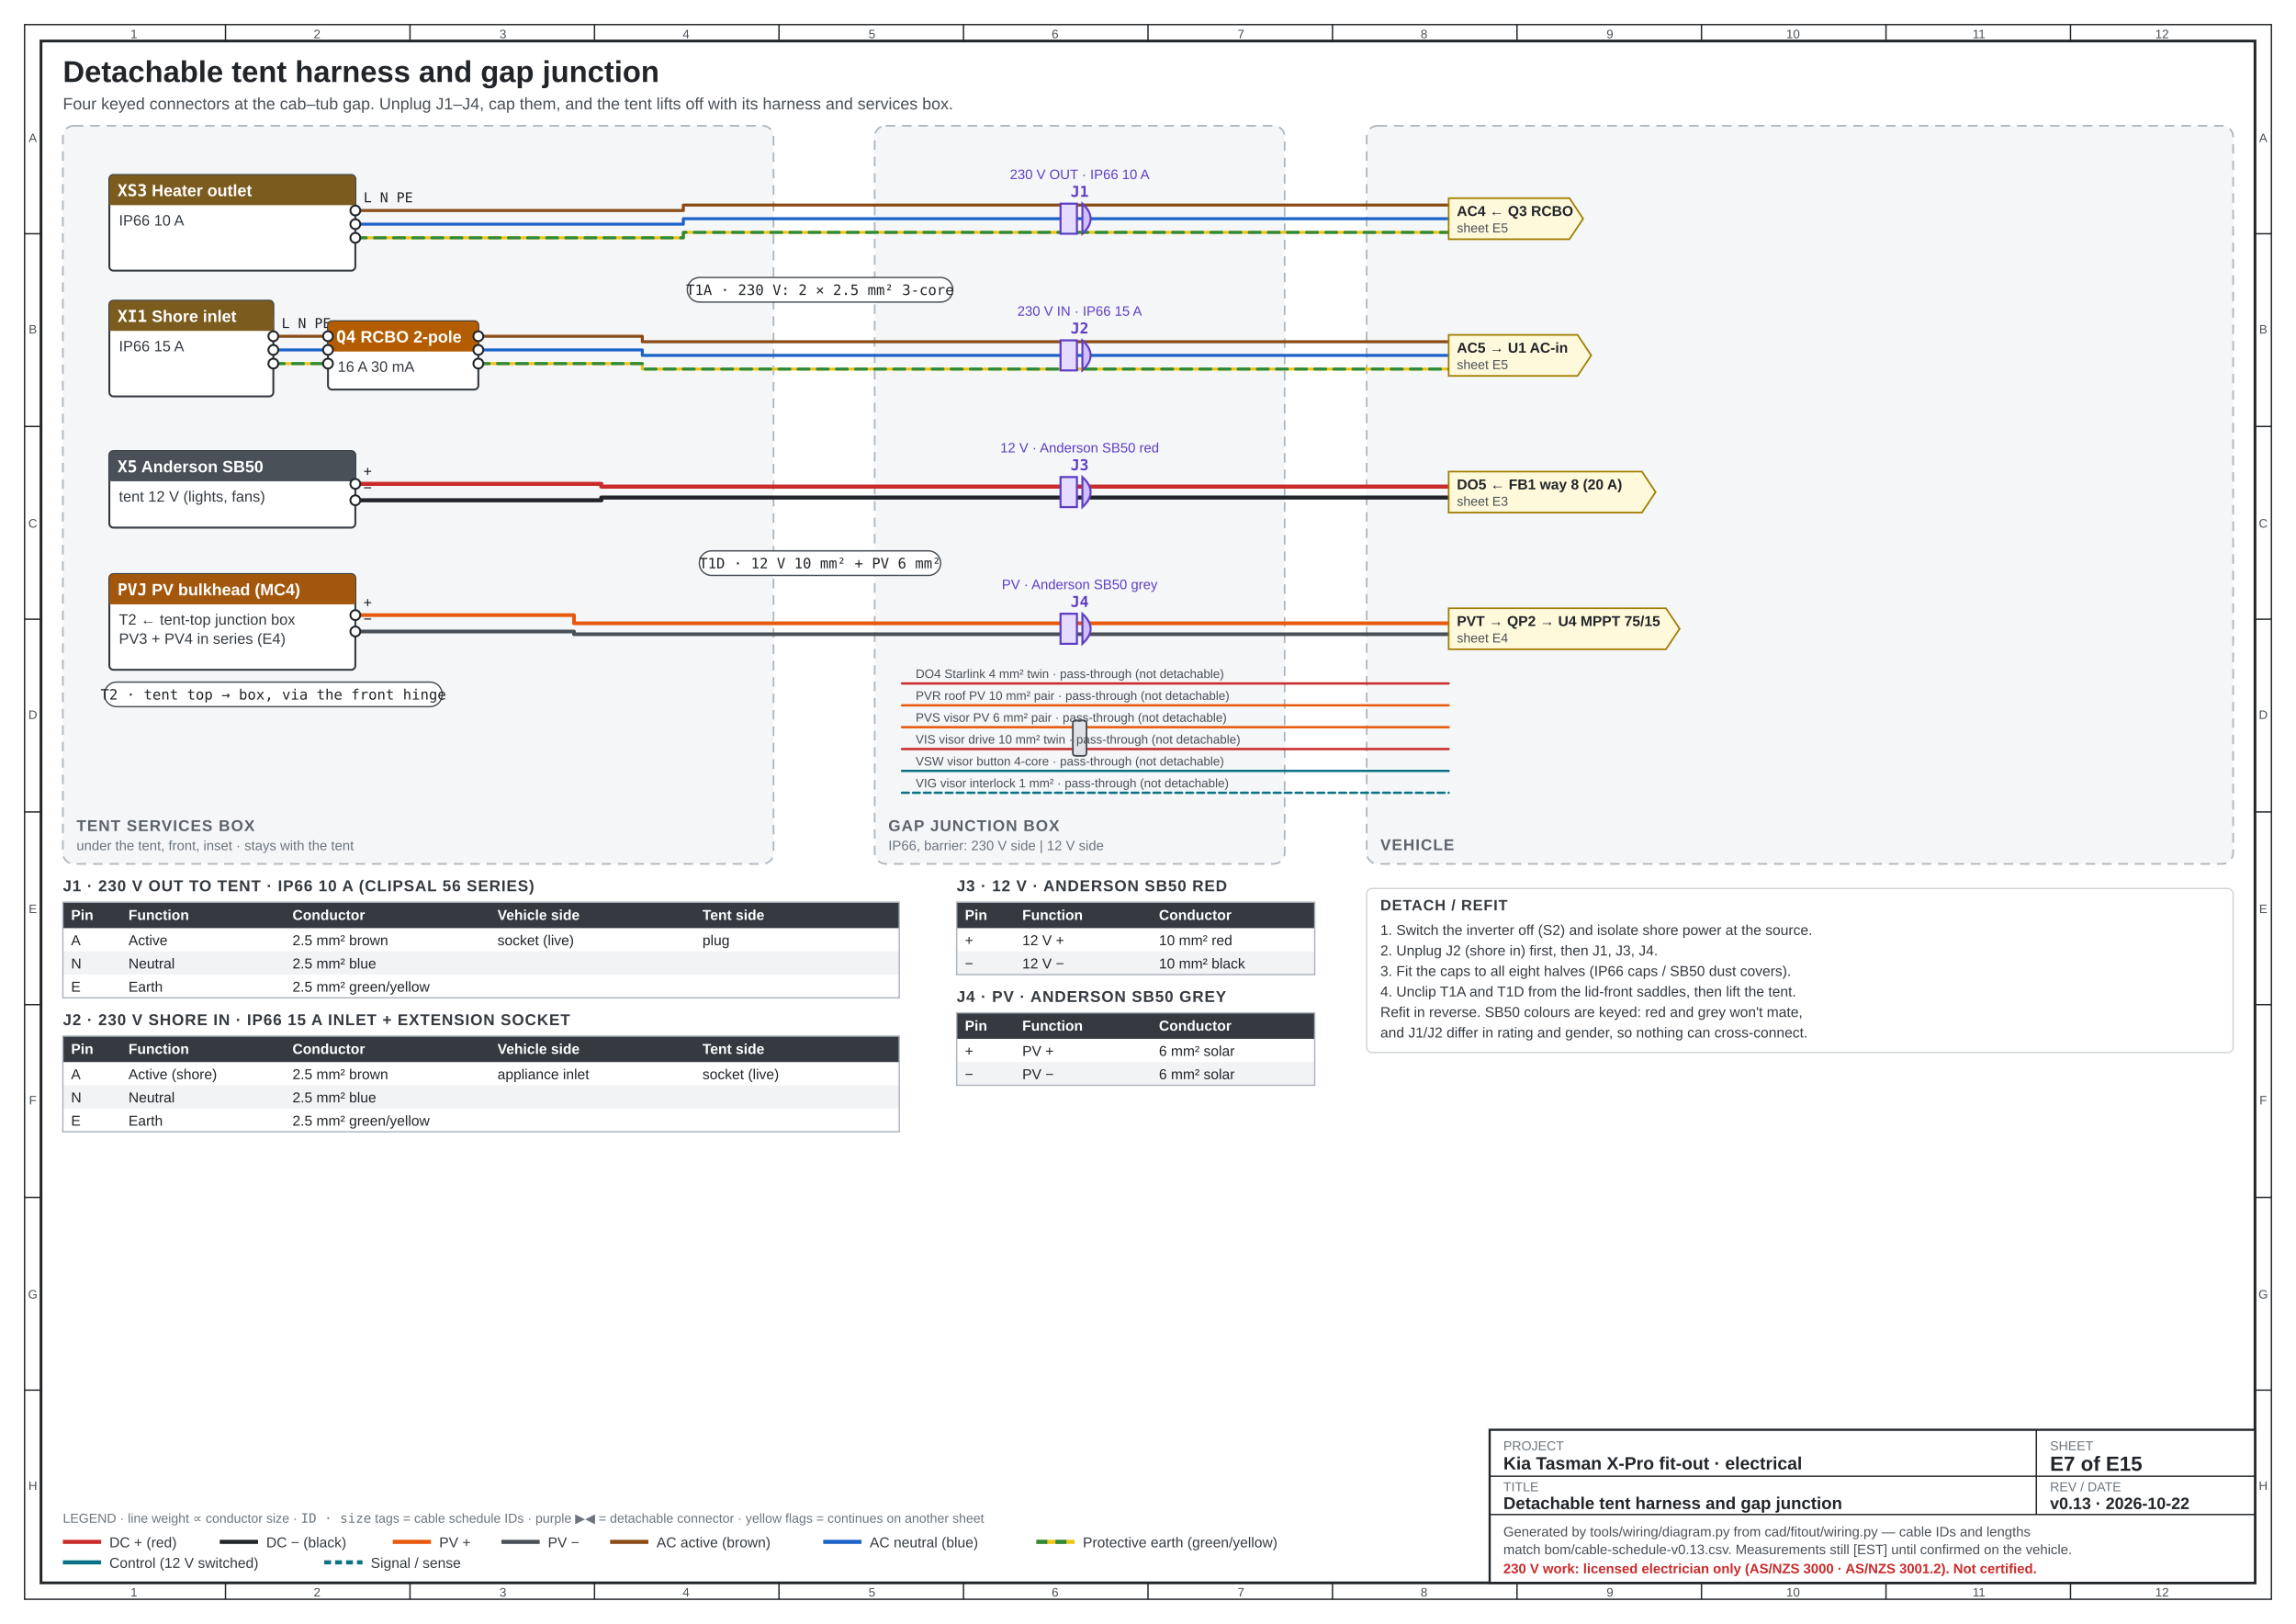
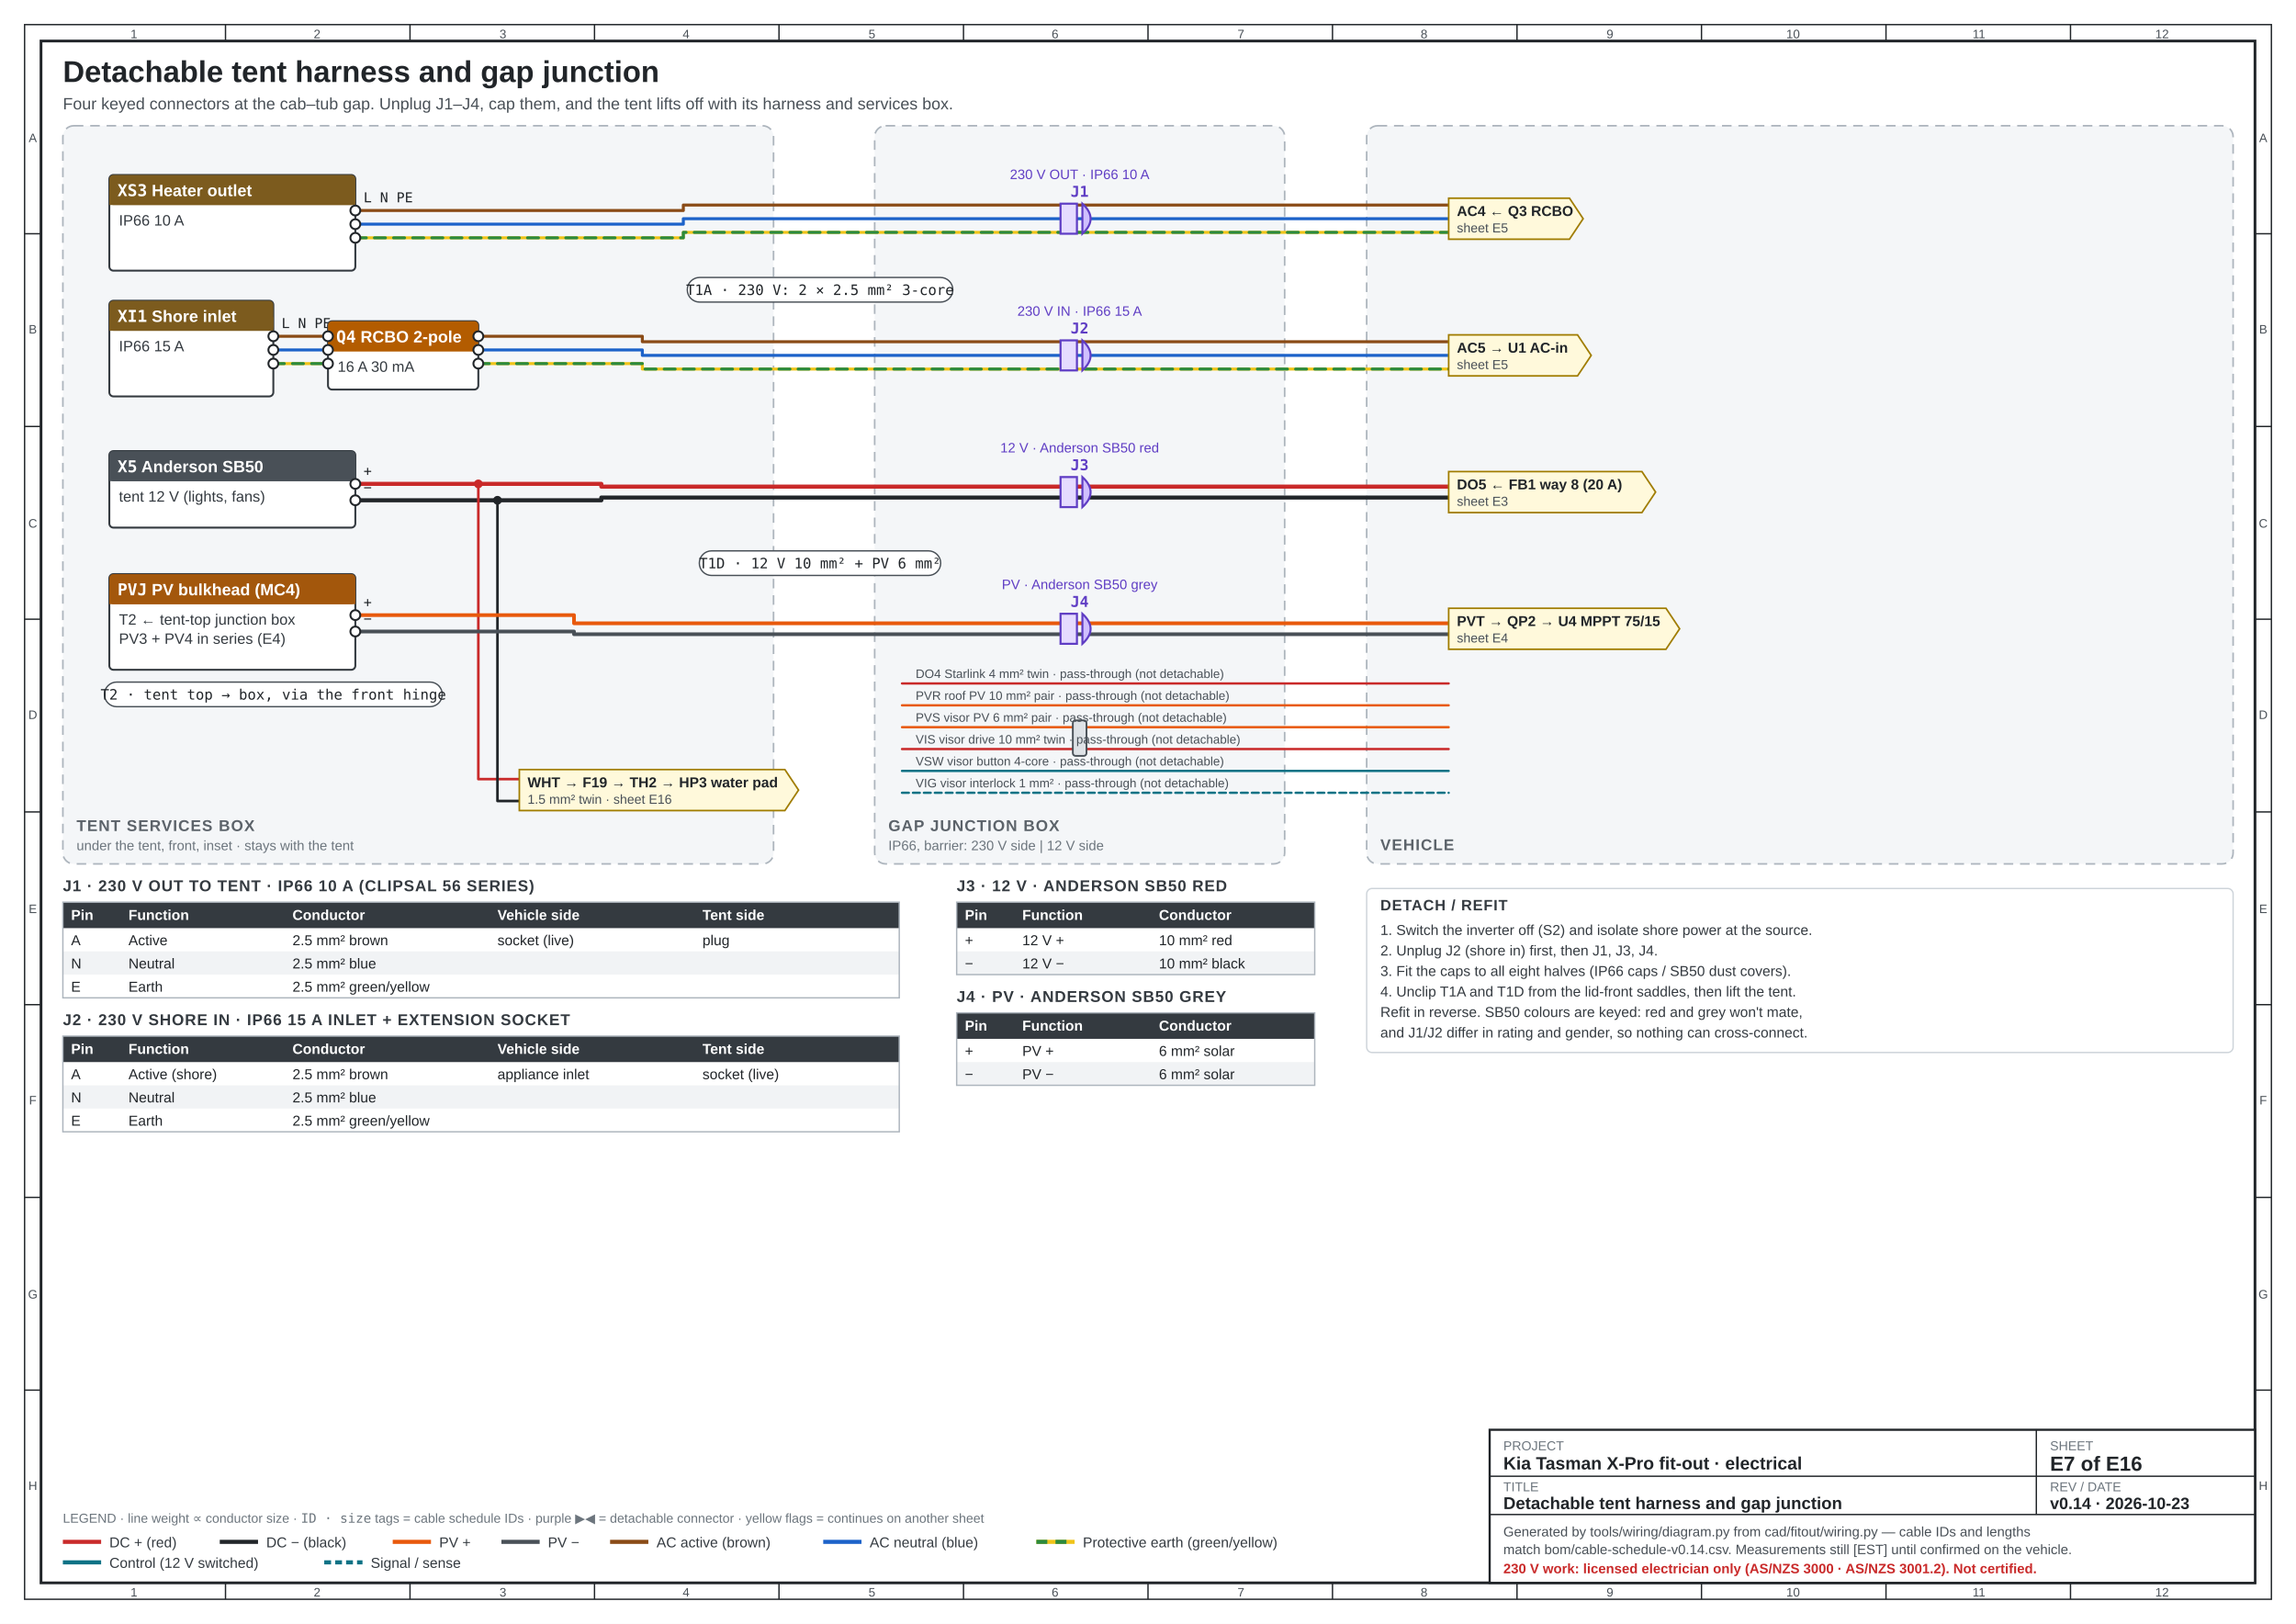
<svg xmlns="http://www.w3.org/2000/svg" viewBox="0 0 1680 1188" width="1680" height="1188" font-family="'IBM Plex Sans', 'Segoe UI', Arial, sans-serif" role="img" aria-label="Detachable tent harness and gap junction">
  <rect x="0" y="0" width="1680" height="1188" fill="#ffffff" />
  <rect x="18" y="18" width="1644" height="1152" fill="none" stroke="#212529" stroke-width="1" />
  <rect x="30" y="30" width="1620" height="1128" fill="none" stroke="#212529" stroke-width="2" />
  <text x="98" y="28" font-size="9" text-anchor="middle" fill="#495057">1</text>
  <text x="98" y="1168" font-size="9" text-anchor="middle" fill="#495057">1</text>
  <text x="232" y="28" font-size="9" text-anchor="middle" fill="#495057">2</text>
  <text x="232" y="1168" font-size="9" text-anchor="middle" fill="#495057">2</text>
  <line x1="165" y1="18" x2="165" y2="30" stroke="#212529" />
  <line x1="165" y1="1158" x2="165" y2="1170" stroke="#212529" />
  <text x="368" y="28" font-size="9" text-anchor="middle" fill="#495057">3</text>
  <text x="368" y="1168" font-size="9" text-anchor="middle" fill="#495057">3</text>
  <line x1="300" y1="18" x2="300" y2="30" stroke="#212529" />
  <line x1="300" y1="1158" x2="300" y2="1170" stroke="#212529" />
  <text x="502" y="28" font-size="9" text-anchor="middle" fill="#495057">4</text>
  <text x="502" y="1168" font-size="9" text-anchor="middle" fill="#495057">4</text>
  <line x1="435" y1="18" x2="435" y2="30" stroke="#212529" />
  <line x1="435" y1="1158" x2="435" y2="1170" stroke="#212529" />
  <text x="638" y="28" font-size="9" text-anchor="middle" fill="#495057">5</text>
  <text x="638" y="1168" font-size="9" text-anchor="middle" fill="#495057">5</text>
  <line x1="570" y1="18" x2="570" y2="30" stroke="#212529" />
  <line x1="570" y1="1158" x2="570" y2="1170" stroke="#212529" />
  <text x="772" y="28" font-size="9" text-anchor="middle" fill="#495057">6</text>
  <text x="772" y="1168" font-size="9" text-anchor="middle" fill="#495057">6</text>
  <line x1="705" y1="18" x2="705" y2="30" stroke="#212529" />
  <line x1="705" y1="1158" x2="705" y2="1170" stroke="#212529" />
  <text x="908" y="28" font-size="9" text-anchor="middle" fill="#495057">7</text>
  <text x="908" y="1168" font-size="9" text-anchor="middle" fill="#495057">7</text>
  <line x1="840" y1="18" x2="840" y2="30" stroke="#212529" />
  <line x1="840" y1="1158" x2="840" y2="1170" stroke="#212529" />
  <text x="1042" y="28" font-size="9" text-anchor="middle" fill="#495057">8</text>
  <text x="1042" y="1168" font-size="9" text-anchor="middle" fill="#495057">8</text>
  <line x1="975" y1="18" x2="975" y2="30" stroke="#212529" />
  <line x1="975" y1="1158" x2="975" y2="1170" stroke="#212529" />
  <text x="1178" y="28" font-size="9" text-anchor="middle" fill="#495057">9</text>
  <text x="1178" y="1168" font-size="9" text-anchor="middle" fill="#495057">9</text>
  <line x1="1110" y1="18" x2="1110" y2="30" stroke="#212529" />
  <line x1="1110" y1="1158" x2="1110" y2="1170" stroke="#212529" />
  <text x="1312" y="28" font-size="9" text-anchor="middle" fill="#495057">10</text>
  <text x="1312" y="1168" font-size="9" text-anchor="middle" fill="#495057">10</text>
  <line x1="1245" y1="18" x2="1245" y2="30" stroke="#212529" />
  <line x1="1245" y1="1158" x2="1245" y2="1170" stroke="#212529" />
  <text x="1448" y="28" font-size="9" text-anchor="middle" fill="#495057">11</text>
  <text x="1448" y="1168" font-size="9" text-anchor="middle" fill="#495057">11</text>
  <line x1="1380" y1="18" x2="1380" y2="30" stroke="#212529" />
  <line x1="1380" y1="1158" x2="1380" y2="1170" stroke="#212529" />
  <text x="1582" y="28" font-size="9" text-anchor="middle" fill="#495057">12</text>
  <text x="1582" y="1168" font-size="9" text-anchor="middle" fill="#495057">12</text>
  <line x1="1515" y1="18" x2="1515" y2="30" stroke="#212529" />
  <line x1="1515" y1="1158" x2="1515" y2="1170" stroke="#212529" />
  <text x="24" y="104" font-size="9" text-anchor="middle" fill="#495057">A</text>
  <text x="1656" y="104" font-size="9" text-anchor="middle" fill="#495057">A</text>
  <text x="24" y="244" font-size="9" text-anchor="middle" fill="#495057">B</text>
  <text x="1656" y="244" font-size="9" text-anchor="middle" fill="#495057">B</text>
  <line x1="18" y1="171" x2="30" y2="171" stroke="#212529" />
  <line x1="1650" y1="171" x2="1662" y2="171" stroke="#212529" />
  <text x="24" y="386" font-size="9" text-anchor="middle" fill="#495057">C</text>
  <text x="1656" y="386" font-size="9" text-anchor="middle" fill="#495057">C</text>
  <line x1="18" y1="312" x2="30" y2="312" stroke="#212529" />
  <line x1="1650" y1="312" x2="1662" y2="312" stroke="#212529" />
  <text x="24" y="526" font-size="9" text-anchor="middle" fill="#495057">D</text>
  <text x="1656" y="526" font-size="9" text-anchor="middle" fill="#495057">D</text>
  <line x1="18" y1="453" x2="30" y2="453" stroke="#212529" />
  <line x1="1650" y1="453" x2="1662" y2="453" stroke="#212529" />
  <text x="24" y="668" font-size="9" text-anchor="middle" fill="#495057">E</text>
  <text x="1656" y="668" font-size="9" text-anchor="middle" fill="#495057">E</text>
  <line x1="18" y1="594" x2="30" y2="594" stroke="#212529" />
  <line x1="1650" y1="594" x2="1662" y2="594" stroke="#212529" />
  <text x="24" y="808" font-size="9" text-anchor="middle" fill="#495057">F</text>
  <text x="1656" y="808" font-size="9" text-anchor="middle" fill="#495057">F</text>
  <line x1="18" y1="735" x2="30" y2="735" stroke="#212529" />
  <line x1="1650" y1="735" x2="1662" y2="735" stroke="#212529" />
  <text x="24" y="950" font-size="9" text-anchor="middle" fill="#495057">G</text>
  <text x="1656" y="950" font-size="9" text-anchor="middle" fill="#495057">G</text>
  <line x1="18" y1="876" x2="30" y2="876" stroke="#212529" />
  <line x1="1650" y1="876" x2="1662" y2="876" stroke="#212529" />
  <text x="24" y="1090" font-size="9" text-anchor="middle" fill="#495057">H</text>
  <text x="1656" y="1090" font-size="9" text-anchor="middle" fill="#495057">H</text>
  <line x1="18" y1="1017" x2="30" y2="1017" stroke="#212529" />
  <line x1="1650" y1="1017" x2="1662" y2="1017" stroke="#212529" />
  <text x="46" y="60" font-size="22" font-weight="700" fill="#212529">Detachable tent harness and gap junction</text>
  <text x="46" y="80" font-size="12" fill="#495057">Four keyed connectors at the cab–tub gap. Unplug J1–J4, cap them, and the tent lifts off with its harness and services box.</text>
  <rect x="1090" y="1046" width="560" height="112" fill="#ffffff" stroke="#212529" stroke-width="1.6" />
  <line x1="1090" y1="1080" x2="1650" y2="1080" stroke="#212529" />
  <line x1="1090" y1="1108" x2="1650" y2="1108" stroke="#212529" />
  <line x1="1490" y1="1080" x2="1490" y2="1108" stroke="#212529" />
  <line x1="1490" y1="1046" x2="1490" y2="1080" stroke="#212529" />
  <text x="1100" y="1061" font-size="9.5" fill="#6c757d">PROJECT</text>
  <text x="1100" y="1075" font-size="13" font-weight="700" fill="#212529">Kia Tasman X-Pro fit-out · electrical</text>
  <text x="1500" y="1061" font-size="9.5" fill="#6c757d">SHEET</text>
-   <text x="1500" y="1076" font-size="15" font-weight="700" fill="#212529">E7 of E15</text>
+   <text x="1500" y="1076" font-size="15" font-weight="700" fill="#212529">E7 of E16</text>
  <text x="1100" y="1091" font-size="9.5" fill="#6c757d">TITLE</text>
  <text x="1100" y="1104" font-size="12.5" font-weight="600" fill="#212529">Detachable tent harness and gap junction</text>
  <text x="1500" y="1091" font-size="9.5" fill="#6c757d">REV / DATE</text>
-   <text x="1500" y="1104" font-size="12" font-weight="600" fill="#212529">v0.13 · 2026-10-22</text>
+   <text x="1500" y="1104" font-size="12" font-weight="600" fill="#212529">v0.14 · 2026-10-23</text>
  <text x="1100" y="1124" font-size="10" fill="#495057">Generated by tools/wiring/diagram.py from cad/fitout/wiring.py — cable IDs and lengths</text>
-   <text x="1100" y="1137" font-size="10" fill="#495057">match bom/cable-schedule-v0.13.csv. Measurements still [EST] until confirmed on the vehicle.</text>
+   <text x="1100" y="1137" font-size="10" fill="#495057">match bom/cable-schedule-v0.14.csv. Measurements still [EST] until confirmed on the vehicle.</text>
  <text x="1100" y="1151" font-size="10" font-weight="700" fill="#c92a2a">230 V work: licensed electrician only (AS/NZS 3000 · AS/NZS 3001.2). Not certified.</text>
  <line x1="46" y1="1128" x2="74" y2="1128" stroke="#c92a2a" stroke-width="3" />
  <text x="80" y="1132" font-size="10.5" fill="#343a40">DC + (red)</text>
  <line x1="160.8" y1="1128" x2="188.8" y2="1128" stroke="#212529" stroke-width="3" />
  <text x="194.8" y="1132" font-size="10.5" fill="#343a40">DC − (black)</text>
  <line x1="287.36" y1="1128" x2="315.36" y2="1128" stroke="#e8590c" stroke-width="3" />
  <text x="321.36" y="1132" font-size="10.5" fill="#343a40">PV +</text>
  <line x1="366.88" y1="1128" x2="394.88" y2="1128" stroke="#495057" stroke-width="3" />
  <text x="400.88" y="1132" font-size="10.5" fill="#343a40">PV −</text>
  <line x1="446.4" y1="1128" x2="474.4" y2="1128" stroke="#8a4b16" stroke-width="3" />
  <text x="480.4" y="1132" font-size="10.5" fill="#343a40">AC active (brown)</text>
  <line x1="602.36" y1="1128" x2="630.36" y2="1128" stroke="#1c62c9" stroke-width="3" />
  <text x="636.36" y="1132" font-size="10.5" fill="#343a40">AC neutral (blue)</text>
  <line x1="758.32" y1="1128" x2="786.32" y2="1128" stroke="#f0c419" stroke-width="3" />
  <line x1="758.32" y1="1128" x2="786.32" y2="1128" stroke="#2b8a3e" stroke-width="3" stroke-dasharray="8 6" />
  <text x="792.32" y="1132" font-size="10.5" fill="#343a40">Protective earth (green/yellow)</text>
  <line x1="46" y1="1143" x2="74" y2="1143" stroke="#0b7285" stroke-width="3" />
  <text x="80" y="1147" font-size="10.5" fill="#343a40">Control (12 V switched)</text>
  <line x1="237.24" y1="1143" x2="265.24" y2="1143" stroke="#0b7285" stroke-width="3" stroke-dasharray="5 3" />
  <text x="271.24" y="1147" font-size="10.5" fill="#343a40">Signal / sense</text>
  <text x="46" y="1114" font-size="9.5" fill="#6c757d">LEGEND · line weight ∝ conductor size · <tspan font-family="'IBM Plex Mono', Consolas, monospace">ID · size</tspan> tags = cable schedule IDs · purple ▶◀ = detachable connector · yellow flags = continues on another sheet</text>
  <rect x="46" y="92" width="520" height="540" rx="8" fill="#f4f6f8" stroke="#adb5bd" stroke-width="1.2" stroke-dasharray="7 5" />
  <text x="56" y="608" font-size="11.5" font-weight="700" letter-spacing="0.06em" fill="#5c636a">TENT SERVICES BOX</text>
  <text x="56" y="622" font-size="10" fill="#6c757d">under the tent, front, inset · stays with the tent</text>
  <rect x="640" y="92" width="300" height="540" rx="8" fill="#f4f6f8" stroke="#adb5bd" stroke-width="1.2" stroke-dasharray="7 5" />
  <text x="650" y="608" font-size="11.5" font-weight="700" letter-spacing="0.06em" fill="#5c636a">GAP JUNCTION BOX</text>
  <text x="650" y="622" font-size="10" fill="#6c757d">IP66, barrier: 230 V side | 12 V side</text>
  <rect x="1000" y="92" width="634" height="540" rx="8" fill="#f4f6f8" stroke="#adb5bd" stroke-width="1.2" stroke-dasharray="7 5" />
  <text x="1010" y="622" font-size="11.5" font-weight="700" letter-spacing="0.06em" fill="#5c636a">VEHICLE</text>
  <polyline points="200.0,246.0 240.0,246.0" fill="none" stroke="#8a4b16" stroke-width="2.2" stroke-linejoin="round" stroke-linecap="round" />
  <polyline points="200.0,256.0 240.0,256.0" fill="none" stroke="#1c62c9" stroke-width="2.2" stroke-linejoin="round" stroke-linecap="round" />
  <polyline points="200.0,266.0 240.0,266.0" fill="none" stroke="#f0c419" stroke-width="2.2" stroke-linejoin="round" stroke-linecap="round" />
  <polyline points="200.0,266.0 240.0,266.0" fill="none" stroke="#2b8a3e" stroke-width="2.2" stroke-dasharray="8 6" stroke-linejoin="round" stroke-linecap="round" />
  <polyline points="260.0,154.0 500.0,154.0 500.0,150.0 1060.0,150.0" fill="none" stroke="#8a4b16" stroke-width="2.2" stroke-linejoin="round" stroke-linecap="round" />
  <polyline points="260.0,164.0 500.0,164.0 500.0,160.0 1060.0,160.0" fill="none" stroke="#1c62c9" stroke-width="2.2" stroke-linejoin="round" stroke-linecap="round" />
  <polyline points="260.0,174.0 500.0,174.0 500.0,170.0 1060.0,170.0" fill="none" stroke="#f0c419" stroke-width="2.2" stroke-linejoin="round" stroke-linecap="round" />
  <polyline points="260.0,174.0 500.0,174.0 500.0,170.0 1060.0,170.0" fill="none" stroke="#2b8a3e" stroke-width="2.2" stroke-dasharray="8 6" stroke-linejoin="round" stroke-linecap="round" />
  <polyline points="350.0,246.0 470.0,246.0 470.0,250.0 1060.0,250.0" fill="none" stroke="#8a4b16" stroke-width="2.2" stroke-linejoin="round" stroke-linecap="round" />
  <polyline points="350.0,256.0 470.0,256.0 470.0,260.0 1060.0,260.0" fill="none" stroke="#1c62c9" stroke-width="2.2" stroke-linejoin="round" stroke-linecap="round" />
  <polyline points="350.0,266.0 470.0,266.0 470.0,270.0 1060.0,270.0" fill="none" stroke="#f0c419" stroke-width="2.2" stroke-linejoin="round" stroke-linecap="round" />
  <polyline points="350.0,266.0 470.0,266.0 470.0,270.0 1060.0,270.0" fill="none" stroke="#2b8a3e" stroke-width="2.2" stroke-dasharray="8 6" stroke-linejoin="round" stroke-linecap="round" />
  <polyline points="260.0,354.0 440.0,354.0 440.0,356.0 1060.0,356.0" fill="none" stroke="#c92a2a" stroke-width="3.0" stroke-linejoin="round" stroke-linecap="round" />
  <polyline points="260.0,366.0 440.0,366.0 440.0,364.0 1060.0,364.0" fill="none" stroke="#212529" stroke-width="3.0" stroke-linejoin="round" stroke-linecap="round" />
+   <polyline points="350.0,354.0 350.0,570.0 380.0,570.0" fill="none" stroke="#c92a2a" stroke-width="1.9" stroke-linejoin="round" stroke-linecap="round" />
+   <polyline points="364.0,366.0 364.0,586.0 380.0,586.0" fill="none" stroke="#212529" stroke-width="1.9" stroke-linejoin="round" stroke-linecap="round" />
  <polyline points="260.0,450.0 420.0,450.0 420.0,456.0 1060.0,456.0" fill="none" stroke="#e8590c" stroke-width="2.7" stroke-linejoin="round" stroke-linecap="round" />
  <polyline points="260.0,462.0 420.0,462.0 420.0,464.0 1060.0,464.0" fill="none" stroke="#495057" stroke-width="2.7" stroke-linejoin="round" stroke-linecap="round" />
  <polyline points="660.0,500.0 1060.0,500.0" fill="none" stroke="#c92a2a" stroke-width="1.7" stroke-linejoin="round" stroke-linecap="round" />
  <polyline points="660.0,516.0 1060.0,516.0" fill="none" stroke="#e8590c" stroke-width="1.7" stroke-linejoin="round" stroke-linecap="round" />
  <polyline points="660.0,532.0 1060.0,532.0" fill="none" stroke="#e8590c" stroke-width="1.7" stroke-linejoin="round" stroke-linecap="round" />
  <polyline points="660.0,548.0 1060.0,548.0" fill="none" stroke="#c92a2a" stroke-width="1.7" stroke-linejoin="round" stroke-linecap="round" />
  <polyline points="660.0,564.0 1060.0,564.0" fill="none" stroke="#0b7285" stroke-width="1.7" stroke-linejoin="round" stroke-linecap="round" />
  <polyline points="660.0,580.0 1060.0,580.0" fill="none" stroke="#0b7285" stroke-width="1.7" stroke-dasharray="5 3" stroke-linejoin="round" stroke-linecap="round" />
  <path d="M776,149 L788,149 L788,171 L776,171 Z" fill="#e5dbff" stroke="#5f3dc4" stroke-width="1.5" />
  <path d="M792,149 Q804,160 792,171 Z" fill="#d0bfff" stroke="#5f3dc4" stroke-width="1.5" />
  <text x="790.0" y="144.0" font-size="11" text-anchor="middle" font-weight="700" fill="#5f3dc4" font-family="'IBM Plex Mono', Consolas, monospace">J1</text>
  <text x="790.0" y="131.0" font-size="10" text-anchor="middle" font-weight="400" fill="#5f3dc4">230 V OUT · IP66 10 A</text>
  <path d="M776,249 L788,249 L788,271 L776,271 Z" fill="#e5dbff" stroke="#5f3dc4" stroke-width="1.5" />
  <path d="M792,249 Q804,260 792,271 Z" fill="#d0bfff" stroke="#5f3dc4" stroke-width="1.5" />
  <text x="790.0" y="244.0" font-size="11" text-anchor="middle" font-weight="700" fill="#5f3dc4" font-family="'IBM Plex Mono', Consolas, monospace">J2</text>
  <text x="790.0" y="231.0" font-size="10" text-anchor="middle" font-weight="400" fill="#5f3dc4">230 V IN · IP66 15 A</text>
  <path d="M776,349 L788,349 L788,371 L776,371 Z" fill="#e5dbff" stroke="#5f3dc4" stroke-width="1.5" />
  <path d="M792,349 Q804,360 792,371 Z" fill="#d0bfff" stroke="#5f3dc4" stroke-width="1.5" />
  <text x="790.0" y="344.0" font-size="11" text-anchor="middle" font-weight="700" fill="#5f3dc4" font-family="'IBM Plex Mono', Consolas, monospace">J3</text>
  <text x="790.0" y="331.0" font-size="10" text-anchor="middle" font-weight="400" fill="#5f3dc4">12 V · Anderson SB50 red</text>
+   <circle cx="350" cy="354" r="3.2" fill="#c92a2a" />
+   <circle cx="364" cy="366" r="3.2" fill="#212529" />
  <path d="M776,449 L788,449 L788,471 L776,471 Z" fill="#e5dbff" stroke="#5f3dc4" stroke-width="1.5" />
  <path d="M792,449 Q804,460 792,471 Z" fill="#d0bfff" stroke="#5f3dc4" stroke-width="1.5" />
  <text x="790.0" y="444.0" font-size="11" text-anchor="middle" font-weight="700" fill="#5f3dc4" font-family="'IBM Plex Mono', Consolas, monospace">J4</text>
  <text x="790.0" y="431.0" font-size="10" text-anchor="middle" font-weight="400" fill="#5f3dc4">PV · Anderson SB50 grey</text>
  <rect x="785" y="527" width="10" height="26" rx="2" fill="#dee2e6" stroke="#495057" stroke-width="1.3" />
  <g class="blk">
    <rect x="80" y="128" width="180" height="70" rx="3" fill="#ffffff" stroke="#343a40" stroke-width="1.4" />
    <rect x="80" y="128" width="180" height="22" rx="3" fill="#7c5b1e" />
    <rect x="80" y="140" width="180" height="10" fill="#7c5b1e" />
    <text x="86" y="143.5" font-size="12" font-weight="600" fill="#fff">
      <tspan font-family="'IBM Plex Mono', Consolas, monospace" font-weight="700">XS3</tspan>  Heater outlet</text>
    <text x="87" y="165" font-size="11" fill="#343a40">IP66 10 A</text>
    <circle cx="260" cy="154" r="3.6" fill="#fff" stroke="#212529" stroke-width="1.4" />
    <text x="266" y="148" font-size="10" font-family="'IBM Plex Mono', Consolas, monospace" fill="#212529">L N PE</text>
    <circle cx="260" cy="164" r="3.6" fill="#fff" stroke="#212529" stroke-width="1.4" />
    <circle cx="260" cy="174" r="3.6" fill="#fff" stroke="#212529" stroke-width="1.4" />
  </g>
  <g class="blk">
    <rect x="80" y="220" width="120" height="70" rx="3" fill="#ffffff" stroke="#343a40" stroke-width="1.4" />
    <rect x="80" y="220" width="120" height="22" rx="3" fill="#7c5b1e" />
    <rect x="80" y="232" width="120" height="10" fill="#7c5b1e" />
    <text x="86" y="235.5" font-size="12" font-weight="600" fill="#fff">
      <tspan font-family="'IBM Plex Mono', Consolas, monospace" font-weight="700">XI1</tspan>  Shore inlet</text>
    <text x="87" y="257" font-size="11" fill="#343a40">IP66 15 A</text>
    <circle cx="200" cy="246" r="3.6" fill="#fff" stroke="#212529" stroke-width="1.4" />
    <text x="206" y="240" font-size="10" font-family="'IBM Plex Mono', Consolas, monospace" fill="#212529">L N PE</text>
    <circle cx="200" cy="256" r="3.6" fill="#fff" stroke="#212529" stroke-width="1.4" />
    <circle cx="200" cy="266" r="3.6" fill="#fff" stroke="#212529" stroke-width="1.4" />
  </g>
  <g class="blk">
    <rect x="240" y="235" width="110" height="50" rx="3" fill="#ffffff" stroke="#343a40" stroke-width="1.4" />
    <rect x="240" y="235" width="110" height="22" rx="3" fill="#b35c00" />
    <rect x="240" y="247" width="110" height="10" fill="#b35c00" />
    <text x="246" y="250.5" font-size="12" font-weight="600" fill="#fff">
      <tspan font-family="'IBM Plex Mono', Consolas, monospace" font-weight="700">Q4</tspan>  RCBO 2-pole</text>
    <text x="247" y="272" font-size="11" fill="#343a40">16 A 30 mA</text>
    <circle cx="240" cy="246" r="3.6" fill="#fff" stroke="#212529" stroke-width="1.4" />
    <circle cx="240" cy="256" r="3.6" fill="#fff" stroke="#212529" stroke-width="1.4" />
    <circle cx="240" cy="266" r="3.6" fill="#fff" stroke="#212529" stroke-width="1.4" />
    <circle cx="350" cy="246" r="3.6" fill="#fff" stroke="#212529" stroke-width="1.4" />
    <circle cx="350" cy="256" r="3.6" fill="#fff" stroke="#212529" stroke-width="1.4" />
    <circle cx="350" cy="266" r="3.6" fill="#fff" stroke="#212529" stroke-width="1.4" />
  </g>
  <g class="blk">
    <rect x="80" y="330" width="180" height="56" rx="3" fill="#ffffff" stroke="#343a40" stroke-width="1.4" />
    <rect x="80" y="330" width="180" height="22" rx="3" fill="#495057" />
    <rect x="80" y="342" width="180" height="10" fill="#495057" />
    <text x="86" y="345.5" font-size="12" font-weight="600" fill="#fff">
      <tspan font-family="'IBM Plex Mono', Consolas, monospace" font-weight="700">X5</tspan>  Anderson SB50</text>
    <text x="87" y="367" font-size="11" fill="#343a40">tent 12 V (lights, fans)</text>
    <circle cx="260" cy="354" r="3.6" fill="#fff" stroke="#212529" stroke-width="1.4" />
    <text x="266" y="348" font-size="10" font-family="'IBM Plex Mono', Consolas, monospace" fill="#212529">+</text>
    <circle cx="260" cy="366" r="3.6" fill="#fff" stroke="#212529" stroke-width="1.4" />
    <text x="266" y="360" font-size="10" font-family="'IBM Plex Mono', Consolas, monospace" fill="#212529">−</text>
  </g>
  <g class="blk">
    <rect x="80" y="420" width="180" height="70" rx="3" fill="#ffffff" stroke="#343a40" stroke-width="1.4" />
    <rect x="80" y="420" width="180" height="22" rx="3" fill="#a3570c" />
    <rect x="80" y="432" width="180" height="10" fill="#a3570c" />
    <text x="86" y="435.5" font-size="12" font-weight="600" fill="#fff">
      <tspan font-family="'IBM Plex Mono', Consolas, monospace" font-weight="700">PVJ</tspan>  PV bulkhead (MC4)</text>
    <text x="87" y="457" font-size="11" fill="#343a40">T2 ← tent-top junction box</text>
    <text x="87" y="471" font-size="11" fill="#343a40">PV3 + PV4 in series (E4)</text>
    <circle cx="260" cy="450" r="3.6" fill="#fff" stroke="#212529" stroke-width="1.4" />
    <text x="266" y="444" font-size="10" font-family="'IBM Plex Mono', Consolas, monospace" fill="#212529">+</text>
    <circle cx="260" cy="462" r="3.6" fill="#fff" stroke="#212529" stroke-width="1.4" />
    <text x="266" y="456" font-size="10" font-family="'IBM Plex Mono', Consolas, monospace" fill="#212529">−</text>
  </g>
  <polygon points="1060.0,145.0 1148.4,145.0 1158.4,160.0 1148.4,175.0 1060.0,175.0" fill="#fff9db" stroke="#a07c00" stroke-width="1.2" />
  <text x="1066.0" y="158.0" font-size="10.5" font-weight="600" fill="#212529">AC4 ← Q3 RCBO</text>
  <text x="1066.0" y="170.0" font-size="9.5" fill="#495057">sheet E5</text>
  <polygon points="1060.0,245.0 1154.3,245.0 1164.3,260.0 1154.3,275.0 1060.0,275.0" fill="#fff9db" stroke="#a07c00" stroke-width="1.2" />
  <text x="1066.0" y="258.0" font-size="10.5" font-weight="600" fill="#212529">AC5 → U1 AC-in</text>
  <text x="1066.0" y="270.0" font-size="9.5" fill="#495057">sheet E5</text>
+   <polygon points="380.0,563.0 574.3,563.0 584.3,578.0 574.3,593.0 380.0,593.0" fill="#fff9db" stroke="#a07c00" stroke-width="1.2" />
+   <text x="386.0" y="576.0" font-size="10.5" font-weight="600" fill="#212529">WHT → F19 → TH2 → HP3 water pad</text>
+   <text x="386.0" y="588.0" font-size="9.5" fill="#495057">1.5 mm² twin · sheet E16</text>
  <polygon points="1060.0,345.0 1201.4,345.0 1211.4,360.0 1201.4,375.0 1060.0,375.0" fill="#fff9db" stroke="#a07c00" stroke-width="1.2" />
  <text x="1066.0" y="358.0" font-size="10.5" font-weight="600" fill="#212529">DO5 ← FB1 way 8 (20 A)</text>
  <text x="1066.0" y="370.0" font-size="9.5" fill="#495057">sheet E3</text>
  <polygon points="1060.0,445.0 1219.0,445.0 1229.0,460.0 1219.0,475.0 1060.0,475.0" fill="#fff9db" stroke="#a07c00" stroke-width="1.2" />
  <text x="1066.0" y="458.0" font-size="10.5" font-weight="600" fill="#212529">PVT → QP2 → U4 MPPT 75/15</text>
  <text x="1066.0" y="470.0" font-size="9.5" fill="#495057">sheet E4</text>
  <g>
    <rect x="502.9" y="203.0" width="194.3" height="18" rx="9" fill="#ffffff" stroke="#495057" stroke-width="1" />
    <text x="600.0" y="215.8" font-size="10.5" font-family="'IBM Plex Mono', Consolas, monospace" text-anchor="middle" fill="#212529">T1A · 230 V: 2 × 2.5 mm² 3-core</text>
  </g>
  <g>
    <rect x="511.7" y="403.0" width="176.6" height="18" rx="9" fill="#ffffff" stroke="#495057" stroke-width="1" />
    <text x="600.0" y="415.8" font-size="10.5" font-family="'IBM Plex Mono', Consolas, monospace" text-anchor="middle" fill="#212529">T1D · 12 V 10 mm² + PV 6 mm²</text>
  </g>
  <g>
    <rect x="76.4" y="499.0" width="247.2" height="18" rx="9" fill="#ffffff" stroke="#495057" stroke-width="1" />
    <text x="200.0" y="511.8" font-size="10.5" font-family="'IBM Plex Mono', Consolas, monospace" text-anchor="middle" fill="#212529">T2 · tent top → box, via the front hinge</text>
  </g>
  <text x="670.0" y="496.0" font-size="9" text-anchor="start" font-weight="400" fill="#495057">DO4 Starlink 4 mm² twin · pass-through (not detachable)</text>
  <text x="670.0" y="512.0" font-size="9" text-anchor="start" font-weight="400" fill="#495057">PVR roof PV 10 mm² pair · pass-through (not detachable)</text>
  <text x="670.0" y="528.0" font-size="9" text-anchor="start" font-weight="400" fill="#495057">PVS visor PV 6 mm² pair · pass-through (not detachable)</text>
  <text x="670.0" y="544.0" font-size="9" text-anchor="start" font-weight="400" fill="#495057">VIS visor drive 10 mm² twin · pass-through (not detachable)</text>
  <text x="670.0" y="560.0" font-size="9" text-anchor="start" font-weight="400" fill="#495057">VSW visor button 4-core · pass-through (not detachable)</text>
  <text x="670.0" y="576.0" font-size="9" text-anchor="start" font-weight="400" fill="#495057">VIG visor interlock 1 mm² · pass-through (not detachable)</text>
  <text x="46" y="652" font-size="11.5" font-weight="700" letter-spacing="0.05em" fill="#343a40">J1 · 230 V OUT TO TENT · IP66 10 A (CLIPSAL 56 SERIES)</text>
  <rect x="46" y="660" width="612" height="19" fill="#343a40" />
  <text x="52" y="673" font-size="10.5" font-weight="600" fill="#fff">Pin</text>
  <text x="94" y="673" font-size="10.5" font-weight="600" fill="#fff">Function</text>
  <text x="214" y="673" font-size="10.5" font-weight="600" fill="#fff">Conductor</text>
  <text x="364" y="673" font-size="10.5" font-weight="600" fill="#fff">Vehicle side</text>
  <text x="514" y="673" font-size="10.5" font-weight="600" fill="#fff">Tent side</text>
  <text x="52" y="691.5" font-size="10.5" fill="#212529">A</text>
  <text x="94" y="691.5" font-size="10.5" fill="#212529">Active</text>
  <text x="214" y="691.5" font-size="10.5" fill="#212529">2.5 mm² brown</text>
  <text x="364" y="691.5" font-size="10.5" fill="#212529">socket (live)</text>
  <text x="514" y="691.5" font-size="10.5" fill="#212529">plug</text>
  <rect x="46" y="696" width="612" height="17" fill="#f1f3f5" />
  <text x="52" y="708.5" font-size="10.5" fill="#212529">N</text>
  <text x="94" y="708.5" font-size="10.5" fill="#212529">Neutral</text>
  <text x="214" y="708.5" font-size="10.5" fill="#212529">2.5 mm² blue</text>
  <text x="364" y="708.5" font-size="10.5" fill="#212529" />
  <text x="514" y="708.5" font-size="10.5" fill="#212529" />
  <text x="52" y="725.5" font-size="10.5" fill="#212529">E</text>
  <text x="94" y="725.5" font-size="10.5" fill="#212529">Earth</text>
  <text x="214" y="725.5" font-size="10.5" fill="#212529">2.5 mm² green/yellow</text>
  <text x="364" y="725.5" font-size="10.5" fill="#212529" />
  <text x="514" y="725.5" font-size="10.5" fill="#212529" />
  <rect x="46" y="660" width="612" height="70" fill="none" stroke="#adb5bd" stroke-width="1" />
  <text x="46" y="750" font-size="11.5" font-weight="700" letter-spacing="0.05em" fill="#343a40">J2 · 230 V SHORE IN · IP66 15 A INLET + EXTENSION SOCKET</text>
  <rect x="46" y="758" width="612" height="19" fill="#343a40" />
  <text x="52" y="771" font-size="10.5" font-weight="600" fill="#fff">Pin</text>
  <text x="94" y="771" font-size="10.5" font-weight="600" fill="#fff">Function</text>
  <text x="214" y="771" font-size="10.5" font-weight="600" fill="#fff">Conductor</text>
  <text x="364" y="771" font-size="10.5" font-weight="600" fill="#fff">Vehicle side</text>
  <text x="514" y="771" font-size="10.5" font-weight="600" fill="#fff">Tent side</text>
  <text x="52" y="789.5" font-size="10.5" fill="#212529">A</text>
  <text x="94" y="789.5" font-size="10.5" fill="#212529">Active (shore)</text>
  <text x="214" y="789.5" font-size="10.5" fill="#212529">2.5 mm² brown</text>
  <text x="364" y="789.5" font-size="10.5" fill="#212529">appliance inlet</text>
  <text x="514" y="789.5" font-size="10.5" fill="#212529">socket (live)</text>
  <rect x="46" y="794" width="612" height="17" fill="#f1f3f5" />
  <text x="52" y="806.5" font-size="10.5" fill="#212529">N</text>
  <text x="94" y="806.5" font-size="10.5" fill="#212529">Neutral</text>
  <text x="214" y="806.5" font-size="10.5" fill="#212529">2.5 mm² blue</text>
  <text x="364" y="806.5" font-size="10.5" fill="#212529" />
  <text x="514" y="806.5" font-size="10.5" fill="#212529" />
  <text x="52" y="823.5" font-size="10.5" fill="#212529">E</text>
  <text x="94" y="823.5" font-size="10.5" fill="#212529">Earth</text>
  <text x="214" y="823.5" font-size="10.5" fill="#212529">2.5 mm² green/yellow</text>
  <text x="364" y="823.5" font-size="10.5" fill="#212529" />
  <text x="514" y="823.5" font-size="10.5" fill="#212529" />
  <rect x="46" y="758" width="612" height="70" fill="none" stroke="#adb5bd" stroke-width="1" />
  <text x="700" y="652" font-size="11.5" font-weight="700" letter-spacing="0.05em" fill="#343a40">J3 · 12 V · ANDERSON SB50 RED</text>
  <rect x="700" y="660" width="262" height="19" fill="#343a40" />
  <text x="706" y="673" font-size="10.5" font-weight="600" fill="#fff">Pin</text>
  <text x="748" y="673" font-size="10.5" font-weight="600" fill="#fff">Function</text>
  <text x="848" y="673" font-size="10.5" font-weight="600" fill="#fff">Conductor</text>
  <text x="706" y="691.5" font-size="10.5" fill="#212529">+</text>
  <text x="748" y="691.5" font-size="10.5" fill="#212529">12 V +</text>
  <text x="848" y="691.5" font-size="10.5" fill="#212529">10 mm² red</text>
  <rect x="700" y="696" width="262" height="17" fill="#f1f3f5" />
  <text x="706" y="708.5" font-size="10.5" fill="#212529">−</text>
  <text x="748" y="708.5" font-size="10.5" fill="#212529">12 V −</text>
  <text x="848" y="708.5" font-size="10.5" fill="#212529">10 mm² black</text>
  <rect x="700" y="660" width="262" height="53" fill="none" stroke="#adb5bd" stroke-width="1" />
  <text x="700" y="733" font-size="11.5" font-weight="700" letter-spacing="0.05em" fill="#343a40">J4 · PV · ANDERSON SB50 GREY</text>
  <rect x="700" y="741" width="262" height="19" fill="#343a40" />
  <text x="706" y="754" font-size="10.5" font-weight="600" fill="#fff">Pin</text>
  <text x="748" y="754" font-size="10.5" font-weight="600" fill="#fff">Function</text>
  <text x="848" y="754" font-size="10.5" font-weight="600" fill="#fff">Conductor</text>
  <text x="706" y="772.5" font-size="10.5" fill="#212529">+</text>
  <text x="748" y="772.5" font-size="10.5" fill="#212529">PV +</text>
  <text x="848" y="772.5" font-size="10.5" fill="#212529">6 mm² solar</text>
  <rect x="700" y="777" width="262" height="17" fill="#f1f3f5" />
  <text x="706" y="789.5" font-size="10.5" fill="#212529">−</text>
  <text x="748" y="789.5" font-size="10.5" fill="#212529">PV −</text>
  <text x="848" y="789.5" font-size="10.5" fill="#212529">6 mm² solar</text>
  <rect x="700" y="741" width="262" height="53" fill="none" stroke="#adb5bd" stroke-width="1" />
  <rect x="1000" y="650" width="634" height="120" rx="4" fill="#ffffff" stroke="#ced4da" stroke-width="1" />
  <text x="1010" y="666" font-size="11" font-weight="700" letter-spacing="0.05em" fill="#343a40">DETACH / REFIT</text>
  <text x="1010" y="684" font-size="10.5" fill="#343a40">1. Switch the inverter off (S2) and isolate shore power at the source.</text>
  <text x="1010" y="699" font-size="10.5" fill="#343a40">2. Unplug J2 (shore in) first, then J1, J3, J4.</text>
  <text x="1010" y="714" font-size="10.5" fill="#343a40">3. Fit the caps to all eight halves (IP66 caps / SB50 dust covers).</text>
  <text x="1010" y="729" font-size="10.5" fill="#343a40">4. Unclip T1A and T1D from the lid-front saddles, then lift the tent.</text>
  <text x="1010" y="744" font-size="10.5" fill="#343a40">Refit in reverse. SB50 colours are keyed: red and grey won't mate,</text>
  <text x="1010" y="759" font-size="10.5" fill="#343a40">and J1/J2 differ in rating and gender, so nothing can cross-connect.</text>
</svg>
